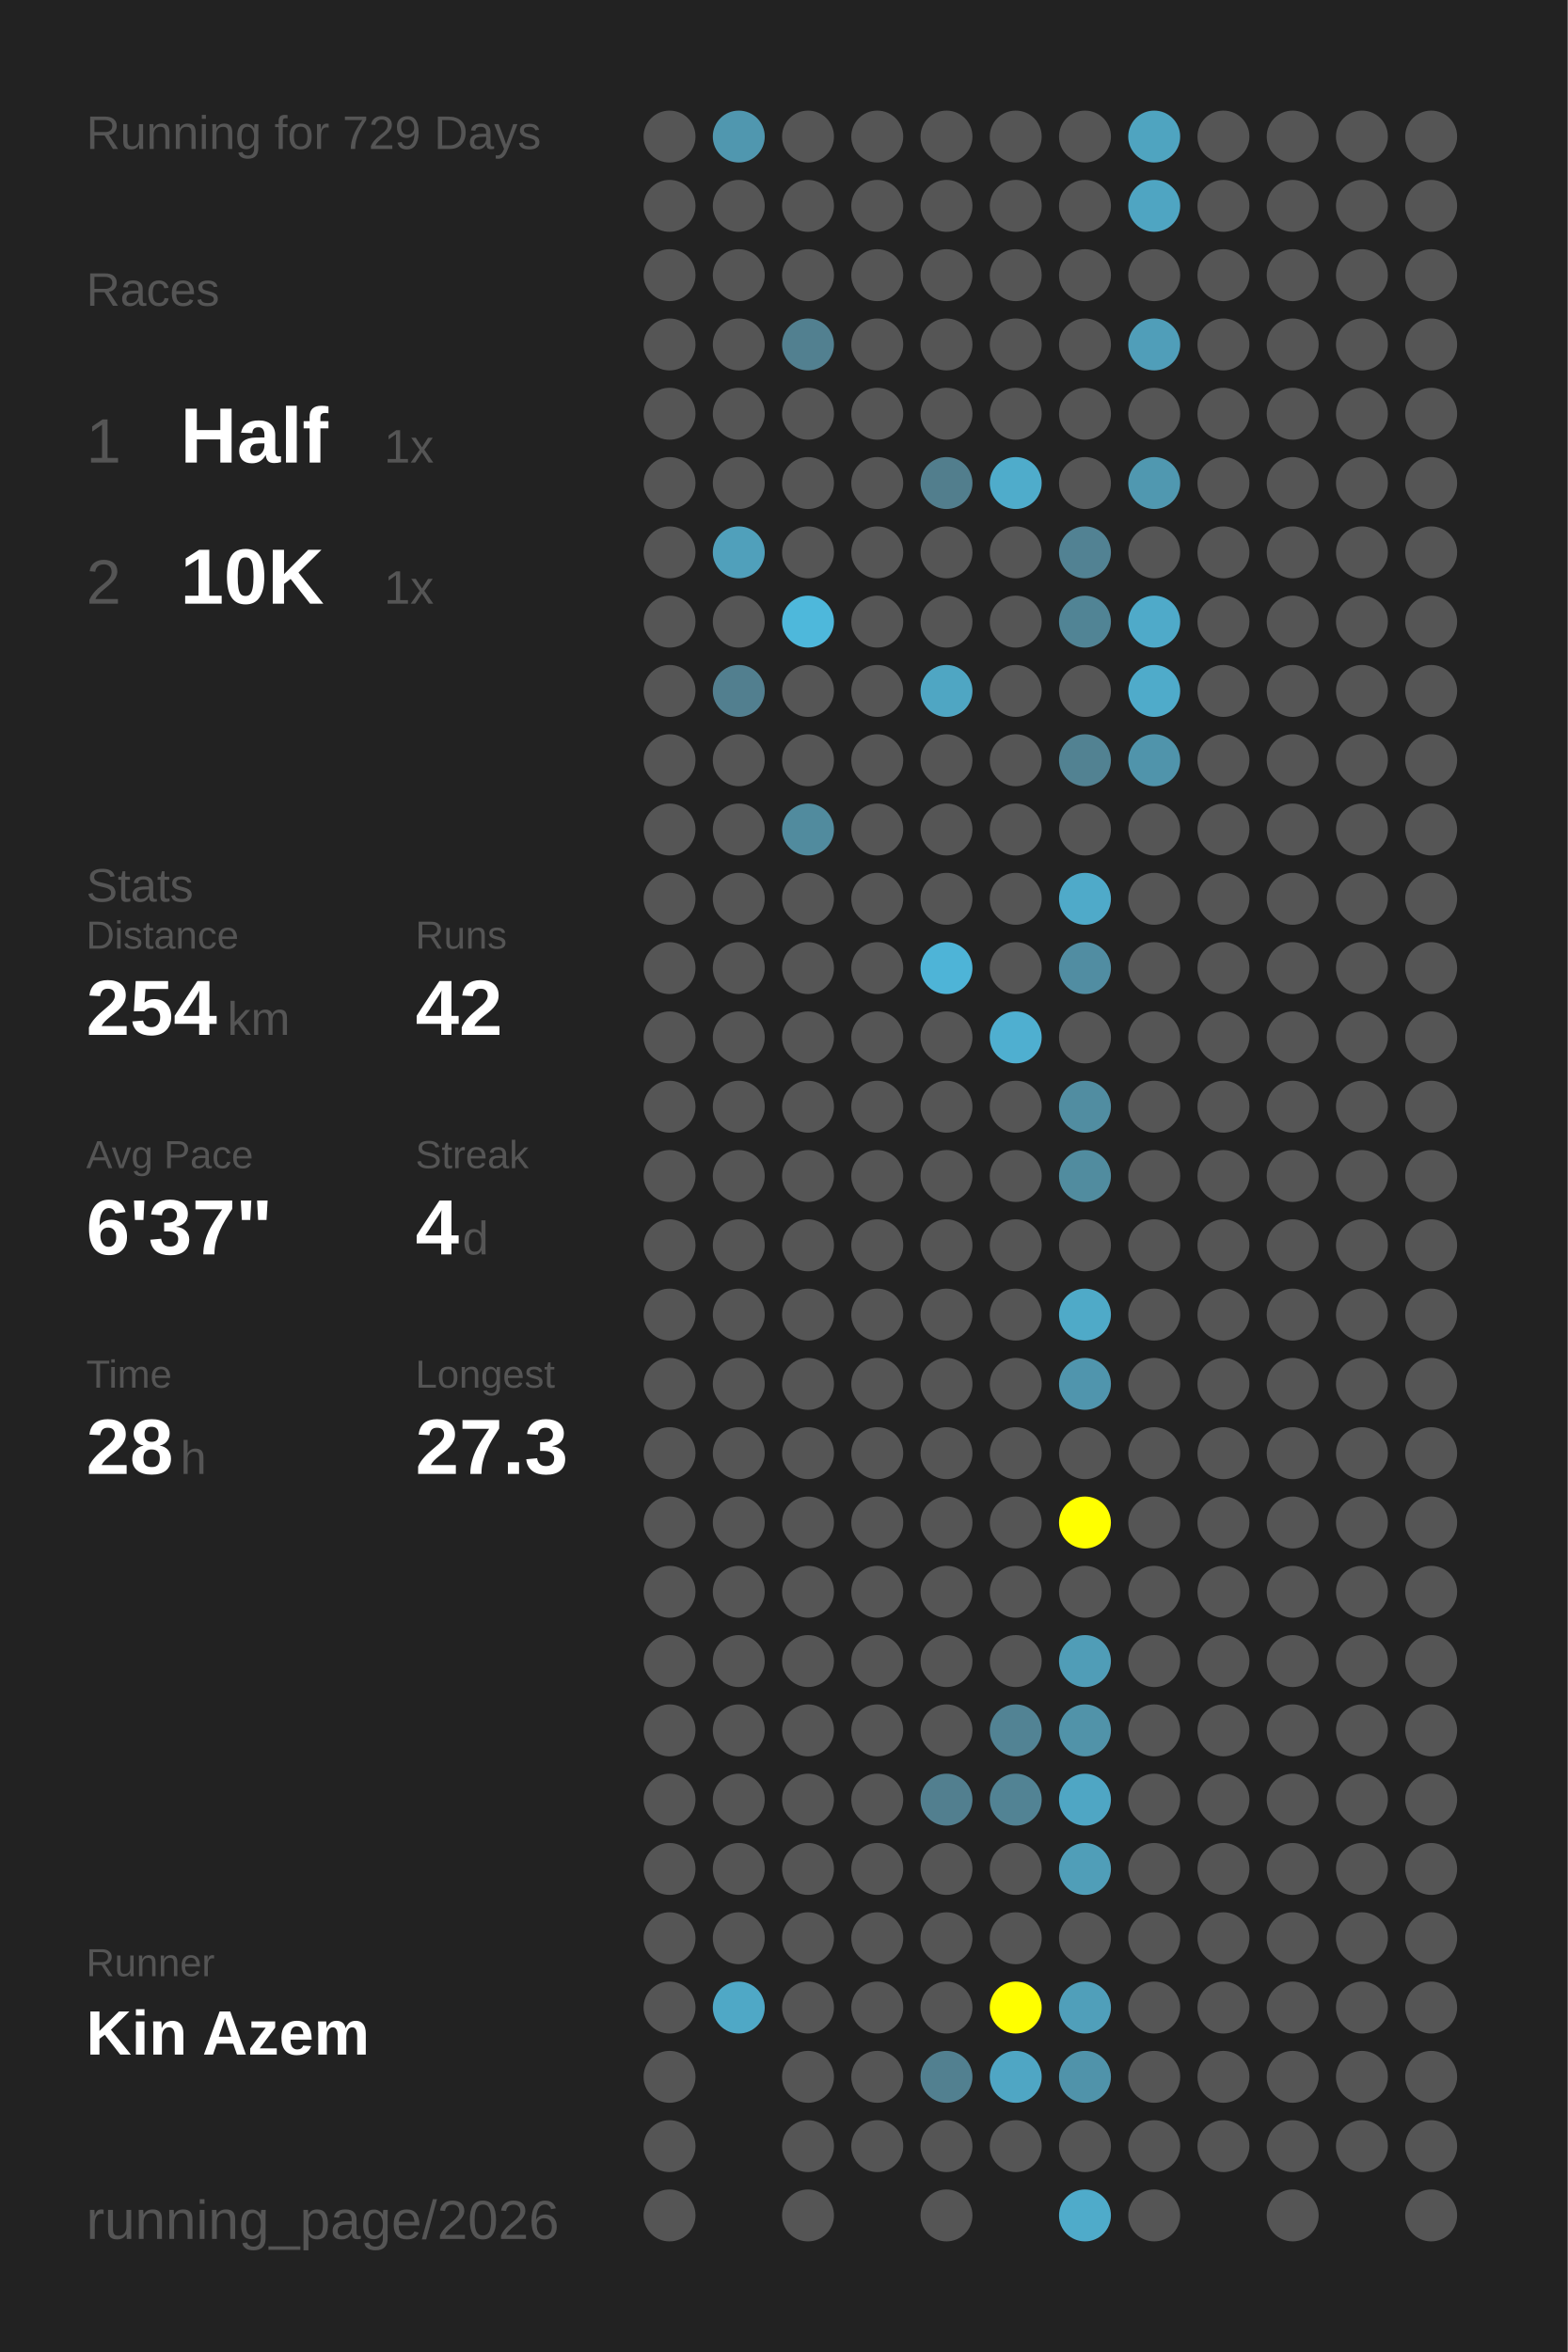
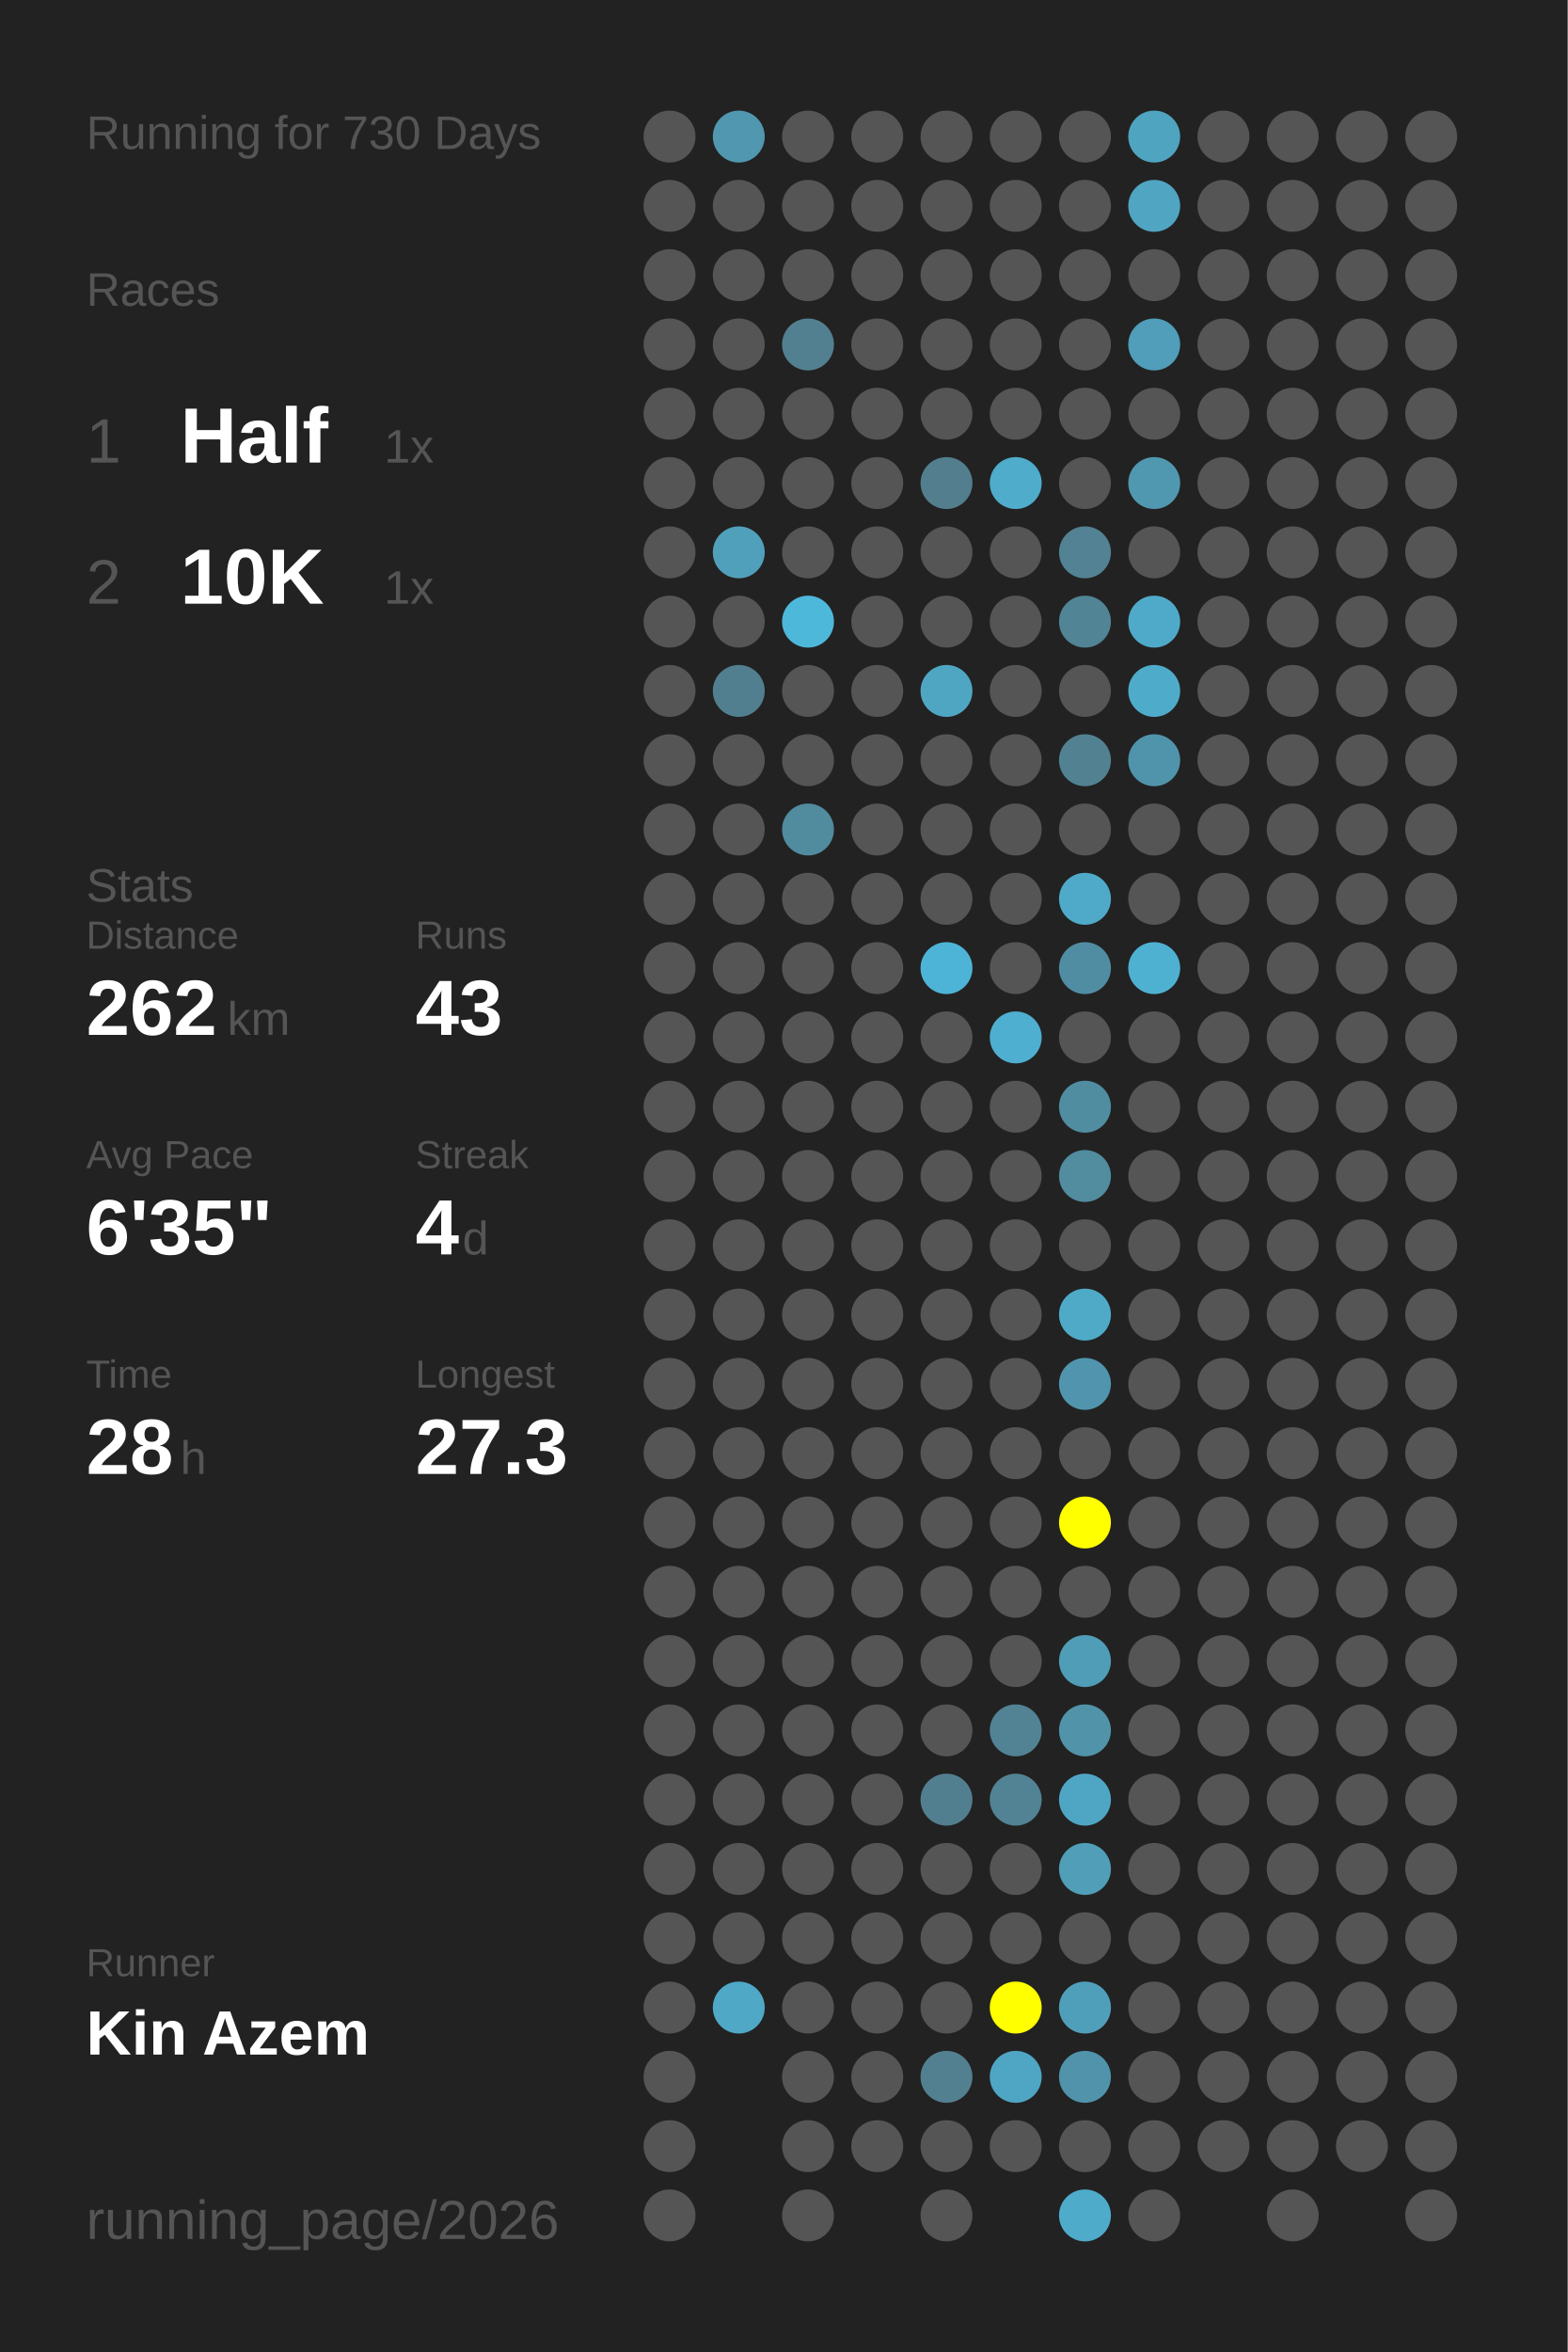
<svg xmlns="http://www.w3.org/2000/svg" baseProfile="full" height="300mm" version="1.1" viewBox="0,0,200,300" width="200mm">
  <defs />
  <rect fill="#222222" height="300" width="200" x="0" y="0" />
-   <text fill="#555555" style="font-size:6px; font-family:Arial;" x="11" y="19">Running for 729 Days</text>
+   <text fill="#555555" style="font-size:6px; font-family:Arial;" x="11" y="19">Running for 730 Days</text>
  <text fill="#555555" style="font-size:6px; font-family:Arial;" x="11" y="39">Races</text>
  <text fill="#555555" style="font-size:8px; font-family:Arial;" x="11" y="59">1</text>
  <text fill="#FFFFFF" style="font-size:10px; font-family:Arial; font-weight:bold;" x="23" y="59">Half</text>
  <text fill="#555555" style="font-size:6px; font-family:Arial;" x="49" y="59">1x</text>
  <text fill="#555555" style="font-size:8px; font-family:Arial;" x="11" y="77">2</text>
  <text fill="#FFFFFF" style="font-size:10px; font-family:Arial; font-weight:bold;" x="23" y="77">10K</text>
  <text fill="#555555" style="font-size:6px; font-family:Arial;" x="49" y="77">1x</text>
  <text fill="#555555" style="font-size:6px; font-family:Arial;" x="11" y="115">Stats</text>
  <text fill="#555555" style="font-size:5px; font-family:Arial;" x="11" y="121">Distance</text>
-   <text fill="#FFFFFF" style="font-size:10px; font-family:Arial; font-weight:bold;" x="11" y="132">254</text>
+   <text fill="#FFFFFF" style="font-size:10px; font-family:Arial; font-weight:bold;" x="11" y="132">262</text>
  <text fill="#555555" style="font-size:6px; font-family:Arial;" x="29" y="132">km</text>
  <text fill="#555555" style="font-size:5px; font-family:Arial;" x="53" y="121">Runs</text>
-   <text fill="#FFFFFF" style="font-size:10px; font-family:Arial; font-weight:bold;" x="53" y="132">42</text>
+   <text fill="#FFFFFF" style="font-size:10px; font-family:Arial; font-weight:bold;" x="53" y="132">43</text>
  <text fill="#555555" style="font-size:5px; font-family:Arial;" x="11" y="149">Avg Pace</text>
-   <text fill="#FFFFFF" style="font-size:10px; font-family:Arial; font-weight:bold;" x="11" y="160">6'37"</text>
+   <text fill="#FFFFFF" style="font-size:10px; font-family:Arial; font-weight:bold;" x="11" y="160">6'35"</text>
  <text fill="#555555" style="font-size:5px; font-family:Arial;" x="53" y="149">Streak</text>
  <text fill="#FFFFFF" style="font-size:10px; font-family:Arial; font-weight:bold;" x="53" y="160">4</text>
  <text fill="#555555" style="font-size:6px; font-family:Arial;" x="59" y="160">d</text>
  <text fill="#555555" style="font-size:5px; font-family:Arial;" x="11" y="177">Time</text>
  <text fill="#FFFFFF" style="font-size:10px; font-family:Arial; font-weight:bold;" x="11" y="188">28</text>
  <text fill="#555555" style="font-size:6px; font-family:Arial;" x="23" y="188">h</text>
  <text fill="#555555" style="font-size:5px; font-family:Arial;" x="53" y="177">Longest</text>
  <text fill="#FFFFFF" style="font-size:10px; font-family:Arial; font-weight:bold;" x="53" y="188">27.3</text>
  <text fill="#555555" style="font-size:5px; font-family:Arial;" x="11" y="252.065">Runner</text>
  <text fill="#FFFFFF" style="font-size:8px; font-family:Arial; font-weight:bold;" x="11" y="262.065">Kin Azem</text>
  <text fill="#555555" style="font-size:7px; font-family:Arial;" x="11" y="285.581">running_page/2026</text>
  <circle cx="85.417" cy="17.419" fill="#555555" r="3.312" />
  <circle cx="85.417" cy="26.258" fill="#555555" r="3.312" />
  <circle cx="85.417" cy="35.097" fill="#555555" r="3.312" />
  <circle cx="85.417" cy="43.935" fill="#555555" r="3.312" />
  <circle cx="85.417" cy="52.774" fill="#555555" r="3.312" />
  <circle cx="85.417" cy="61.613" fill="#555555" r="3.312" />
  <circle cx="85.417" cy="70.452" fill="#555555" r="3.312" />
  <circle cx="85.417" cy="79.29" fill="#555555" r="3.312" />
  <circle cx="85.417" cy="88.129" fill="#555555" r="3.312" />
  <circle cx="85.417" cy="96.968" fill="#555555" r="3.312" />
  <circle cx="85.417" cy="105.806" fill="#555555" r="3.312" />
  <circle cx="85.417" cy="114.645" fill="#555555" r="3.312" />
  <circle cx="85.417" cy="123.484" fill="#555555" r="3.312" />
  <circle cx="85.417" cy="132.323" fill="#555555" r="3.312" />
  <circle cx="85.417" cy="141.161" fill="#555555" r="3.312" />
  <circle cx="85.417" cy="150" fill="#555555" r="3.312" />
  <circle cx="85.417" cy="158.839" fill="#555555" r="3.312" />
  <circle cx="85.417" cy="167.677" fill="#555555" r="3.312" />
  <circle cx="85.417" cy="176.516" fill="#555555" r="3.312" />
  <circle cx="85.417" cy="185.355" fill="#555555" r="3.312" />
  <circle cx="85.417" cy="194.194" fill="#555555" r="3.312" />
  <circle cx="85.417" cy="203.032" fill="#555555" r="3.312" />
  <circle cx="85.417" cy="211.871" fill="#555555" r="3.312" />
  <circle cx="85.417" cy="220.71" fill="#555555" r="3.312" />
  <circle cx="85.417" cy="229.548" fill="#555555" r="3.312" />
  <circle cx="85.417" cy="238.387" fill="#555555" r="3.312" />
  <circle cx="85.417" cy="247.226" fill="#555555" r="3.312" />
  <circle cx="85.417" cy="256.065" fill="#555555" r="3.312" />
  <circle cx="85.417" cy="264.903" fill="#555555" r="3.312" />
  <circle cx="85.417" cy="273.742" fill="#555555" r="3.312" />
  <circle cx="85.417" cy="282.581" fill="#555555" r="3.312" />
  <circle cx="94.25" cy="17.419" fill="#5097af" r="3.312" />
  <circle cx="94.25" cy="26.258" fill="#555555" r="3.312" />
  <circle cx="94.25" cy="35.097" fill="#555555" r="3.312" />
  <circle cx="94.25" cy="43.935" fill="#555555" r="3.312" />
  <circle cx="94.25" cy="52.774" fill="#555555" r="3.312" />
  <circle cx="94.25" cy="61.613" fill="#555555" r="3.312" />
  <circle cx="94.25" cy="70.452" fill="#50a0bb" r="3.312" />
  <circle cx="94.25" cy="79.29" fill="#555555" r="3.312" />
  <circle cx="94.25" cy="88.129" fill="#527f8f" r="3.312" />
  <circle cx="94.25" cy="96.968" fill="#555555" r="3.312" />
  <circle cx="94.25" cy="105.806" fill="#555555" r="3.312" />
  <circle cx="94.25" cy="114.645" fill="#555555" r="3.312" />
  <circle cx="94.25" cy="123.484" fill="#555555" r="3.312" />
  <circle cx="94.25" cy="132.323" fill="#555555" r="3.312" />
  <circle cx="94.25" cy="141.161" fill="#555555" r="3.312" />
  <circle cx="94.25" cy="150" fill="#555555" r="3.312" />
  <circle cx="94.25" cy="158.839" fill="#555555" r="3.312" />
  <circle cx="94.25" cy="167.677" fill="#555555" r="3.312" />
  <circle cx="94.25" cy="176.516" fill="#555555" r="3.312" />
  <circle cx="94.25" cy="185.355" fill="#555555" r="3.312" />
  <circle cx="94.25" cy="194.194" fill="#555555" r="3.312" />
  <circle cx="94.25" cy="203.032" fill="#555555" r="3.312" />
  <circle cx="94.25" cy="211.871" fill="#555555" r="3.312" />
  <circle cx="94.25" cy="220.71" fill="#555555" r="3.312" />
  <circle cx="94.25" cy="229.548" fill="#555555" r="3.312" />
  <circle cx="94.25" cy="238.387" fill="#555555" r="3.312" />
  <circle cx="94.25" cy="247.226" fill="#555555" r="3.312" />
  <circle cx="94.25" cy="256.065" fill="#4fa8c6" r="3.312" />
  <circle cx="103.083" cy="17.419" fill="#555555" r="3.312" />
  <circle cx="103.083" cy="26.258" fill="#555555" r="3.312" />
  <circle cx="103.083" cy="35.097" fill="#555555" r="3.312" />
  <circle cx="103.083" cy="43.935" fill="#528090" r="3.312" />
  <circle cx="103.083" cy="52.774" fill="#555555" r="3.312" />
  <circle cx="103.083" cy="61.613" fill="#555555" r="3.312" />
  <circle cx="103.083" cy="70.452" fill="#555555" r="3.312" />
  <circle cx="103.083" cy="79.29" fill="#4eb8db" r="3.312" />
  <circle cx="103.083" cy="88.129" fill="#555555" r="3.312" />
  <circle cx="103.083" cy="96.968" fill="#555555" r="3.312" />
  <circle cx="103.083" cy="105.806" fill="#518b9e" r="3.312" />
  <circle cx="103.083" cy="114.645" fill="#555555" r="3.312" />
  <circle cx="103.083" cy="123.484" fill="#555555" r="3.312" />
  <circle cx="103.083" cy="132.323" fill="#555555" r="3.312" />
  <circle cx="103.083" cy="141.161" fill="#555555" r="3.312" />
  <circle cx="103.083" cy="150" fill="#555555" r="3.312" />
  <circle cx="103.083" cy="158.839" fill="#555555" r="3.312" />
  <circle cx="103.083" cy="167.677" fill="#555555" r="3.312" />
  <circle cx="103.083" cy="176.516" fill="#555555" r="3.312" />
  <circle cx="103.083" cy="185.355" fill="#555555" r="3.312" />
  <circle cx="103.083" cy="194.194" fill="#555555" r="3.312" />
  <circle cx="103.083" cy="203.032" fill="#555555" r="3.312" />
  <circle cx="103.083" cy="211.871" fill="#555555" r="3.312" />
  <circle cx="103.083" cy="220.71" fill="#555555" r="3.312" />
  <circle cx="103.083" cy="229.548" fill="#555555" r="3.312" />
  <circle cx="103.083" cy="238.387" fill="#555555" r="3.312" />
  <circle cx="103.083" cy="247.226" fill="#555555" r="3.312" />
  <circle cx="103.083" cy="256.065" fill="#555555" r="3.312" />
  <circle cx="103.083" cy="264.903" fill="#555555" r="3.312" />
  <circle cx="103.083" cy="273.742" fill="#555555" r="3.312" />
  <circle cx="103.083" cy="282.581" fill="#555555" r="3.312" />
  <circle cx="111.917" cy="17.419" fill="#555555" r="3.312" />
  <circle cx="111.917" cy="26.258" fill="#555555" r="3.312" />
  <circle cx="111.917" cy="35.097" fill="#555555" r="3.312" />
  <circle cx="111.917" cy="43.935" fill="#555555" r="3.312" />
  <circle cx="111.917" cy="52.774" fill="#555555" r="3.312" />
  <circle cx="111.917" cy="61.613" fill="#555555" r="3.312" />
  <circle cx="111.917" cy="70.452" fill="#555555" r="3.312" />
  <circle cx="111.917" cy="79.29" fill="#555555" r="3.312" />
  <circle cx="111.917" cy="88.129" fill="#555555" r="3.312" />
  <circle cx="111.917" cy="96.968" fill="#555555" r="3.312" />
  <circle cx="111.917" cy="105.806" fill="#555555" r="3.312" />
  <circle cx="111.917" cy="114.645" fill="#555555" r="3.312" />
  <circle cx="111.917" cy="123.484" fill="#555555" r="3.312" />
  <circle cx="111.917" cy="132.323" fill="#555555" r="3.312" />
  <circle cx="111.917" cy="141.161" fill="#555555" r="3.312" />
  <circle cx="111.917" cy="150" fill="#555555" r="3.312" />
  <circle cx="111.917" cy="158.839" fill="#555555" r="3.312" />
  <circle cx="111.917" cy="167.677" fill="#555555" r="3.312" />
  <circle cx="111.917" cy="176.516" fill="#555555" r="3.312" />
  <circle cx="111.917" cy="185.355" fill="#555555" r="3.312" />
  <circle cx="111.917" cy="194.194" fill="#555555" r="3.312" />
  <circle cx="111.917" cy="203.032" fill="#555555" r="3.312" />
  <circle cx="111.917" cy="211.871" fill="#555555" r="3.312" />
  <circle cx="111.917" cy="220.71" fill="#555555" r="3.312" />
  <circle cx="111.917" cy="229.548" fill="#555555" r="3.312" />
  <circle cx="111.917" cy="238.387" fill="#555555" r="3.312" />
  <circle cx="111.917" cy="247.226" fill="#555555" r="3.312" />
  <circle cx="111.917" cy="256.065" fill="#555555" r="3.312" />
  <circle cx="111.917" cy="264.903" fill="#555555" r="3.312" />
  <circle cx="111.917" cy="273.742" fill="#555555" r="3.312" />
  <circle cx="120.75" cy="17.419" fill="#555555" r="3.312" />
  <circle cx="120.75" cy="26.258" fill="#555555" r="3.312" />
  <circle cx="120.75" cy="35.097" fill="#555555" r="3.312" />
  <circle cx="120.75" cy="43.935" fill="#555555" r="3.312" />
  <circle cx="120.75" cy="52.774" fill="#555555" r="3.312" />
  <circle cx="120.75" cy="61.613" fill="#527e8d" r="3.312" />
  <circle cx="120.75" cy="70.452" fill="#555555" r="3.312" />
  <circle cx="120.75" cy="79.29" fill="#555555" r="3.312" />
  <circle cx="120.75" cy="88.129" fill="#4fa6c3" r="3.312" />
  <circle cx="120.75" cy="96.968" fill="#555555" r="3.312" />
  <circle cx="120.75" cy="105.806" fill="#555555" r="3.312" />
  <circle cx="120.75" cy="114.645" fill="#555555" r="3.312" />
  <circle cx="120.75" cy="123.484" fill="#4eb4d7" r="3.312" />
  <circle cx="120.75" cy="132.323" fill="#555555" r="3.312" />
  <circle cx="120.75" cy="141.161" fill="#555555" r="3.312" />
  <circle cx="120.75" cy="150" fill="#555555" r="3.312" />
  <circle cx="120.75" cy="158.839" fill="#555555" r="3.312" />
  <circle cx="120.75" cy="167.677" fill="#555555" r="3.312" />
  <circle cx="120.75" cy="176.516" fill="#555555" r="3.312" />
  <circle cx="120.75" cy="185.355" fill="#555555" r="3.312" />
  <circle cx="120.75" cy="194.194" fill="#555555" r="3.312" />
  <circle cx="120.75" cy="203.032" fill="#555555" r="3.312" />
  <circle cx="120.75" cy="211.871" fill="#555555" r="3.312" />
  <circle cx="120.75" cy="220.71" fill="#555555" r="3.312" />
  <circle cx="120.75" cy="229.548" fill="#527f8f" r="3.312" />
  <circle cx="120.75" cy="238.387" fill="#555555" r="3.312" />
  <circle cx="120.75" cy="247.226" fill="#555555" r="3.312" />
  <circle cx="120.75" cy="256.065" fill="#555555" r="3.312" />
  <circle cx="120.75" cy="264.903" fill="#528090" r="3.312" />
  <circle cx="120.75" cy="273.742" fill="#555555" r="3.312" />
  <circle cx="120.75" cy="282.581" fill="#555555" r="3.312" />
  <circle cx="129.583" cy="17.419" fill="#555555" r="3.312" />
  <circle cx="129.583" cy="26.258" fill="#555555" r="3.312" />
  <circle cx="129.583" cy="35.097" fill="#555555" r="3.312" />
  <circle cx="129.583" cy="43.935" fill="#555555" r="3.312" />
  <circle cx="129.583" cy="52.774" fill="#555555" r="3.312" />
  <circle cx="129.583" cy="61.613" fill="#4faccb" r="3.312" />
  <circle cx="129.583" cy="70.452" fill="#555555" r="3.312" />
  <circle cx="129.583" cy="79.29" fill="#555555" r="3.312" />
  <circle cx="129.583" cy="88.129" fill="#555555" r="3.312" />
  <circle cx="129.583" cy="96.968" fill="#555555" r="3.312" />
  <circle cx="129.583" cy="105.806" fill="#555555" r="3.312" />
  <circle cx="129.583" cy="114.645" fill="#555555" r="3.312" />
  <circle cx="129.583" cy="123.484" fill="#555555" r="3.312" />
  <circle cx="129.583" cy="132.323" fill="#4fafd0" r="3.312" />
  <circle cx="129.583" cy="141.161" fill="#555555" r="3.312" />
  <circle cx="129.583" cy="150" fill="#555555" r="3.312" />
  <circle cx="129.583" cy="158.839" fill="#555555" r="3.312" />
  <circle cx="129.583" cy="167.677" fill="#555555" r="3.312" />
  <circle cx="129.583" cy="176.516" fill="#555555" r="3.312" />
  <circle cx="129.583" cy="185.355" fill="#555555" r="3.312" />
  <circle cx="129.583" cy="194.194" fill="#555555" r="3.312" />
  <circle cx="129.583" cy="203.032" fill="#555555" r="3.312" />
  <circle cx="129.583" cy="211.871" fill="#555555" r="3.312" />
  <circle cx="129.583" cy="220.71" fill="#528394" r="3.312" />
  <circle cx="129.583" cy="229.548" fill="#528394" r="3.312" />
  <circle cx="129.583" cy="238.387" fill="#555555" r="3.312" />
  <circle cx="129.583" cy="247.226" fill="#555555" r="3.312" />
  <circle cx="129.583" cy="256.065" fill="#FFFF00" r="3.312" />
  <circle cx="129.583" cy="264.903" fill="#4fa6c4" r="3.312" />
  <circle cx="129.583" cy="273.742" fill="#555555" r="3.312" />
  <circle cx="138.417" cy="17.419" fill="#555555" r="3.312" />
  <circle cx="138.417" cy="26.258" fill="#555555" r="3.312" />
  <circle cx="138.417" cy="35.097" fill="#555555" r="3.312" />
  <circle cx="138.417" cy="43.935" fill="#555555" r="3.312" />
  <circle cx="138.417" cy="52.774" fill="#555555" r="3.312" />
  <circle cx="138.417" cy="61.613" fill="#555555" r="3.312" />
  <circle cx="138.417" cy="70.452" fill="#528293" r="3.312" />
  <circle cx="138.417" cy="79.29" fill="#518495" r="3.312" />
  <circle cx="138.417" cy="88.129" fill="#555555" r="3.312" />
  <circle cx="138.417" cy="96.968" fill="#528292" r="3.312" />
  <circle cx="138.417" cy="105.806" fill="#555555" r="3.312" />
  <circle cx="138.417" cy="114.645" fill="#4faac9" r="3.312" />
  <circle cx="138.417" cy="123.484" fill="#518da2" r="3.312" />
  <circle cx="138.417" cy="132.323" fill="#555555" r="3.312" />
  <circle cx="138.417" cy="141.161" fill="#518da1" r="3.312" />
  <circle cx="138.417" cy="150" fill="#518c9f" r="3.312" />
  <circle cx="138.417" cy="158.839" fill="#555555" r="3.312" />
  <circle cx="138.417" cy="167.677" fill="#4faac8" r="3.312" />
  <circle cx="138.417" cy="176.516" fill="#5095ad" r="3.312" />
  <circle cx="138.417" cy="185.355" fill="#555555" r="3.312" />
  <circle cx="138.417" cy="194.194" fill="#FFFF00" r="3.312" />
  <circle cx="138.417" cy="203.032" fill="#555555" r="3.312" />
  <circle cx="138.417" cy="211.871" fill="#509db7" r="3.312" />
  <circle cx="138.417" cy="220.71" fill="#5193a9" r="3.312" />
  <circle cx="138.417" cy="229.548" fill="#4fa6c4" r="3.312" />
  <circle cx="138.417" cy="238.387" fill="#509eb8" r="3.312" />
  <circle cx="138.417" cy="247.226" fill="#555555" r="3.312" />
  <circle cx="138.417" cy="256.065" fill="#509fba" r="3.312" />
  <circle cx="138.417" cy="264.903" fill="#5093aa" r="3.312" />
  <circle cx="138.417" cy="273.742" fill="#555555" r="3.312" />
  <circle cx="138.417" cy="282.581" fill="#4fabca" r="3.312" />
  <circle cx="147.25" cy="17.419" fill="#4fa4c0" r="3.312" />
  <circle cx="147.25" cy="26.258" fill="#4fa5c2" r="3.312" />
  <circle cx="147.25" cy="35.097" fill="#555555" r="3.312" />
  <circle cx="147.25" cy="43.935" fill="#509eb9" r="3.312" />
  <circle cx="147.25" cy="52.774" fill="#555555" r="3.312" />
  <circle cx="147.25" cy="61.613" fill="#5098b0" r="3.312" />
  <circle cx="147.25" cy="70.452" fill="#555555" r="3.312" />
  <circle cx="147.25" cy="79.29" fill="#4faac9" r="3.312" />
  <circle cx="147.25" cy="88.129" fill="#4fabca" r="3.312" />
  <circle cx="147.25" cy="96.968" fill="#5094ab" r="3.312" />
  <circle cx="147.25" cy="105.806" fill="#555555" r="3.312" />
  <circle cx="147.25" cy="114.645" fill="#555555" r="3.312" />
-   <circle cx="147.25" cy="123.484" fill="#555555" r="3.312" />
+   <circle cx="147.25" cy="123.484" fill="#4fb1d2" r="3.312" />
  <circle cx="147.25" cy="132.323" fill="#555555" r="3.312" />
  <circle cx="147.25" cy="141.161" fill="#555555" r="3.312" />
  <circle cx="147.25" cy="150" fill="#555555" r="3.312" />
  <circle cx="147.25" cy="158.839" fill="#555555" r="3.312" />
  <circle cx="147.25" cy="167.677" fill="#555555" r="3.312" />
  <circle cx="147.25" cy="176.516" fill="#555555" r="3.312" />
  <circle cx="147.25" cy="185.355" fill="#555555" r="3.312" />
  <circle cx="147.25" cy="194.194" fill="#555555" r="3.312" />
  <circle cx="147.25" cy="203.032" fill="#555555" r="3.312" />
  <circle cx="147.25" cy="211.871" fill="#555555" r="3.312" />
  <circle cx="147.25" cy="220.71" fill="#555555" r="3.312" />
  <circle cx="147.25" cy="229.548" fill="#555555" r="3.312" />
  <circle cx="147.25" cy="238.387" fill="#555555" r="3.312" />
  <circle cx="147.25" cy="247.226" fill="#555555" r="3.312" />
  <circle cx="147.25" cy="256.065" fill="#555555" r="3.312" />
  <circle cx="147.25" cy="264.903" fill="#555555" r="3.312" />
  <circle cx="147.25" cy="273.742" fill="#555555" r="3.312" />
  <circle cx="147.25" cy="282.581" fill="#555555" r="3.312" />
  <circle cx="156.083" cy="17.419" fill="#555555" r="3.312" />
  <circle cx="156.083" cy="26.258" fill="#555555" r="3.312" />
  <circle cx="156.083" cy="35.097" fill="#555555" r="3.312" />
  <circle cx="156.083" cy="43.935" fill="#555555" r="3.312" />
  <circle cx="156.083" cy="52.774" fill="#555555" r="3.312" />
  <circle cx="156.083" cy="61.613" fill="#555555" r="3.312" />
  <circle cx="156.083" cy="70.452" fill="#555555" r="3.312" />
  <circle cx="156.083" cy="79.29" fill="#555555" r="3.312" />
  <circle cx="156.083" cy="88.129" fill="#555555" r="3.312" />
  <circle cx="156.083" cy="96.968" fill="#555555" r="3.312" />
  <circle cx="156.083" cy="105.806" fill="#555555" r="3.312" />
  <circle cx="156.083" cy="114.645" fill="#555555" r="3.312" />
  <circle cx="156.083" cy="123.484" fill="#555555" r="3.312" />
  <circle cx="156.083" cy="132.323" fill="#555555" r="3.312" />
  <circle cx="156.083" cy="141.161" fill="#555555" r="3.312" />
  <circle cx="156.083" cy="150" fill="#555555" r="3.312" />
  <circle cx="156.083" cy="158.839" fill="#555555" r="3.312" />
  <circle cx="156.083" cy="167.677" fill="#555555" r="3.312" />
  <circle cx="156.083" cy="176.516" fill="#555555" r="3.312" />
  <circle cx="156.083" cy="185.355" fill="#555555" r="3.312" />
  <circle cx="156.083" cy="194.194" fill="#555555" r="3.312" />
  <circle cx="156.083" cy="203.032" fill="#555555" r="3.312" />
  <circle cx="156.083" cy="211.871" fill="#555555" r="3.312" />
  <circle cx="156.083" cy="220.71" fill="#555555" r="3.312" />
  <circle cx="156.083" cy="229.548" fill="#555555" r="3.312" />
  <circle cx="156.083" cy="238.387" fill="#555555" r="3.312" />
  <circle cx="156.083" cy="247.226" fill="#555555" r="3.312" />
  <circle cx="156.083" cy="256.065" fill="#555555" r="3.312" />
  <circle cx="156.083" cy="264.903" fill="#555555" r="3.312" />
  <circle cx="156.083" cy="273.742" fill="#555555" r="3.312" />
  <circle cx="164.917" cy="17.419" fill="#555555" r="3.312" />
  <circle cx="164.917" cy="26.258" fill="#555555" r="3.312" />
  <circle cx="164.917" cy="35.097" fill="#555555" r="3.312" />
  <circle cx="164.917" cy="43.935" fill="#555555" r="3.312" />
  <circle cx="164.917" cy="52.774" fill="#555555" r="3.312" />
  <circle cx="164.917" cy="61.613" fill="#555555" r="3.312" />
  <circle cx="164.917" cy="70.452" fill="#555555" r="3.312" />
  <circle cx="164.917" cy="79.29" fill="#555555" r="3.312" />
  <circle cx="164.917" cy="88.129" fill="#555555" r="3.312" />
  <circle cx="164.917" cy="96.968" fill="#555555" r="3.312" />
  <circle cx="164.917" cy="105.806" fill="#555555" r="3.312" />
  <circle cx="164.917" cy="114.645" fill="#555555" r="3.312" />
  <circle cx="164.917" cy="123.484" fill="#555555" r="3.312" />
  <circle cx="164.917" cy="132.323" fill="#555555" r="3.312" />
  <circle cx="164.917" cy="141.161" fill="#555555" r="3.312" />
  <circle cx="164.917" cy="150" fill="#555555" r="3.312" />
  <circle cx="164.917" cy="158.839" fill="#555555" r="3.312" />
  <circle cx="164.917" cy="167.677" fill="#555555" r="3.312" />
  <circle cx="164.917" cy="176.516" fill="#555555" r="3.312" />
  <circle cx="164.917" cy="185.355" fill="#555555" r="3.312" />
  <circle cx="164.917" cy="194.194" fill="#555555" r="3.312" />
  <circle cx="164.917" cy="203.032" fill="#555555" r="3.312" />
  <circle cx="164.917" cy="211.871" fill="#555555" r="3.312" />
  <circle cx="164.917" cy="220.71" fill="#555555" r="3.312" />
  <circle cx="164.917" cy="229.548" fill="#555555" r="3.312" />
  <circle cx="164.917" cy="238.387" fill="#555555" r="3.312" />
  <circle cx="164.917" cy="247.226" fill="#555555" r="3.312" />
  <circle cx="164.917" cy="256.065" fill="#555555" r="3.312" />
  <circle cx="164.917" cy="264.903" fill="#555555" r="3.312" />
  <circle cx="164.917" cy="273.742" fill="#555555" r="3.312" />
  <circle cx="164.917" cy="282.581" fill="#555555" r="3.312" />
  <circle cx="173.75" cy="17.419" fill="#555555" r="3.312" />
  <circle cx="173.75" cy="26.258" fill="#555555" r="3.312" />
  <circle cx="173.75" cy="35.097" fill="#555555" r="3.312" />
  <circle cx="173.75" cy="43.935" fill="#555555" r="3.312" />
  <circle cx="173.75" cy="52.774" fill="#555555" r="3.312" />
  <circle cx="173.75" cy="61.613" fill="#555555" r="3.312" />
  <circle cx="173.75" cy="70.452" fill="#555555" r="3.312" />
  <circle cx="173.75" cy="79.29" fill="#555555" r="3.312" />
  <circle cx="173.75" cy="88.129" fill="#555555" r="3.312" />
  <circle cx="173.75" cy="96.968" fill="#555555" r="3.312" />
  <circle cx="173.75" cy="105.806" fill="#555555" r="3.312" />
  <circle cx="173.75" cy="114.645" fill="#555555" r="3.312" />
  <circle cx="173.75" cy="123.484" fill="#555555" r="3.312" />
  <circle cx="173.75" cy="132.323" fill="#555555" r="3.312" />
  <circle cx="173.75" cy="141.161" fill="#555555" r="3.312" />
  <circle cx="173.75" cy="150" fill="#555555" r="3.312" />
  <circle cx="173.75" cy="158.839" fill="#555555" r="3.312" />
  <circle cx="173.75" cy="167.677" fill="#555555" r="3.312" />
  <circle cx="173.75" cy="176.516" fill="#555555" r="3.312" />
  <circle cx="173.75" cy="185.355" fill="#555555" r="3.312" />
  <circle cx="173.75" cy="194.194" fill="#555555" r="3.312" />
  <circle cx="173.75" cy="203.032" fill="#555555" r="3.312" />
  <circle cx="173.75" cy="211.871" fill="#555555" r="3.312" />
  <circle cx="173.75" cy="220.71" fill="#555555" r="3.312" />
  <circle cx="173.75" cy="229.548" fill="#555555" r="3.312" />
  <circle cx="173.75" cy="238.387" fill="#555555" r="3.312" />
  <circle cx="173.75" cy="247.226" fill="#555555" r="3.312" />
  <circle cx="173.75" cy="256.065" fill="#555555" r="3.312" />
  <circle cx="173.75" cy="264.903" fill="#555555" r="3.312" />
  <circle cx="173.75" cy="273.742" fill="#555555" r="3.312" />
  <circle cx="182.583" cy="17.419" fill="#555555" r="3.312" />
  <circle cx="182.583" cy="26.258" fill="#555555" r="3.312" />
  <circle cx="182.583" cy="35.097" fill="#555555" r="3.312" />
  <circle cx="182.583" cy="43.935" fill="#555555" r="3.312" />
  <circle cx="182.583" cy="52.774" fill="#555555" r="3.312" />
  <circle cx="182.583" cy="61.613" fill="#555555" r="3.312" />
  <circle cx="182.583" cy="70.452" fill="#555555" r="3.312" />
  <circle cx="182.583" cy="79.29" fill="#555555" r="3.312" />
  <circle cx="182.583" cy="88.129" fill="#555555" r="3.312" />
  <circle cx="182.583" cy="96.968" fill="#555555" r="3.312" />
  <circle cx="182.583" cy="105.806" fill="#555555" r="3.312" />
  <circle cx="182.583" cy="114.645" fill="#555555" r="3.312" />
  <circle cx="182.583" cy="123.484" fill="#555555" r="3.312" />
  <circle cx="182.583" cy="132.323" fill="#555555" r="3.312" />
  <circle cx="182.583" cy="141.161" fill="#555555" r="3.312" />
  <circle cx="182.583" cy="150" fill="#555555" r="3.312" />
  <circle cx="182.583" cy="158.839" fill="#555555" r="3.312" />
  <circle cx="182.583" cy="167.677" fill="#555555" r="3.312" />
  <circle cx="182.583" cy="176.516" fill="#555555" r="3.312" />
  <circle cx="182.583" cy="185.355" fill="#555555" r="3.312" />
  <circle cx="182.583" cy="194.194" fill="#555555" r="3.312" />
  <circle cx="182.583" cy="203.032" fill="#555555" r="3.312" />
  <circle cx="182.583" cy="211.871" fill="#555555" r="3.312" />
  <circle cx="182.583" cy="220.71" fill="#555555" r="3.312" />
  <circle cx="182.583" cy="229.548" fill="#555555" r="3.312" />
  <circle cx="182.583" cy="238.387" fill="#555555" r="3.312" />
  <circle cx="182.583" cy="247.226" fill="#555555" r="3.312" />
  <circle cx="182.583" cy="256.065" fill="#555555" r="3.312" />
  <circle cx="182.583" cy="264.903" fill="#555555" r="3.312" />
  <circle cx="182.583" cy="273.742" fill="#555555" r="3.312" />
  <circle cx="182.583" cy="282.581" fill="#555555" r="3.312" />
</svg>
